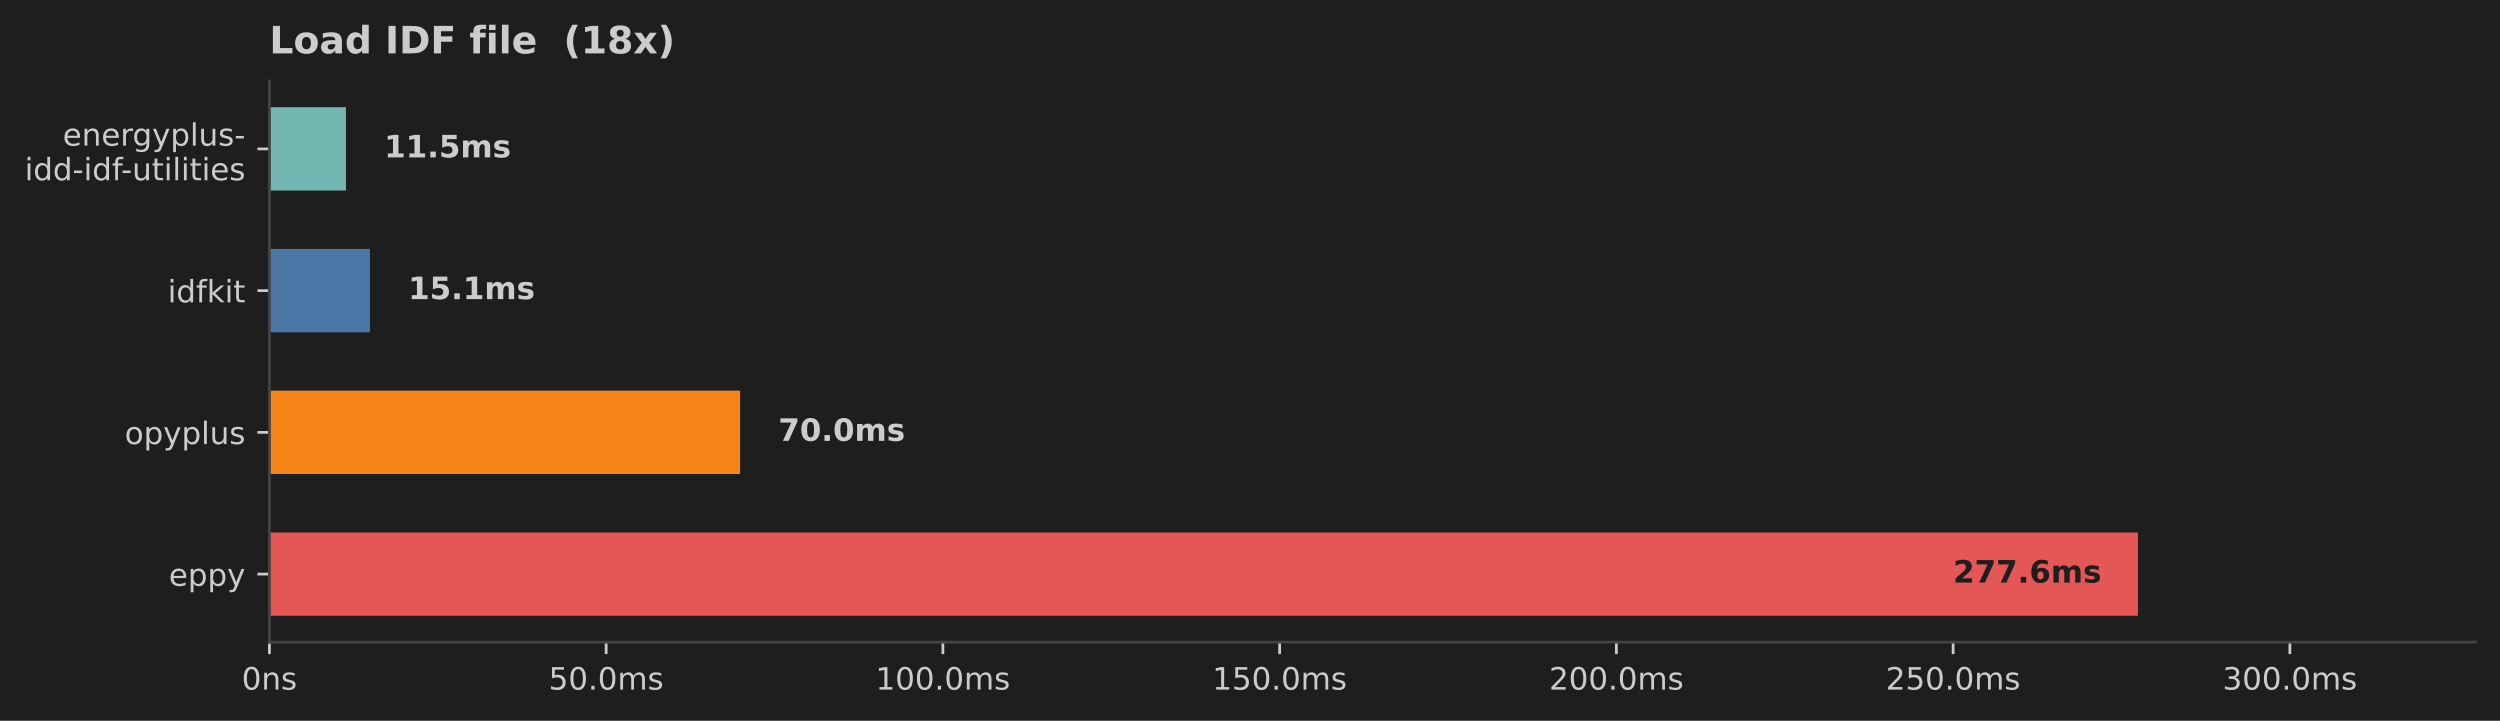
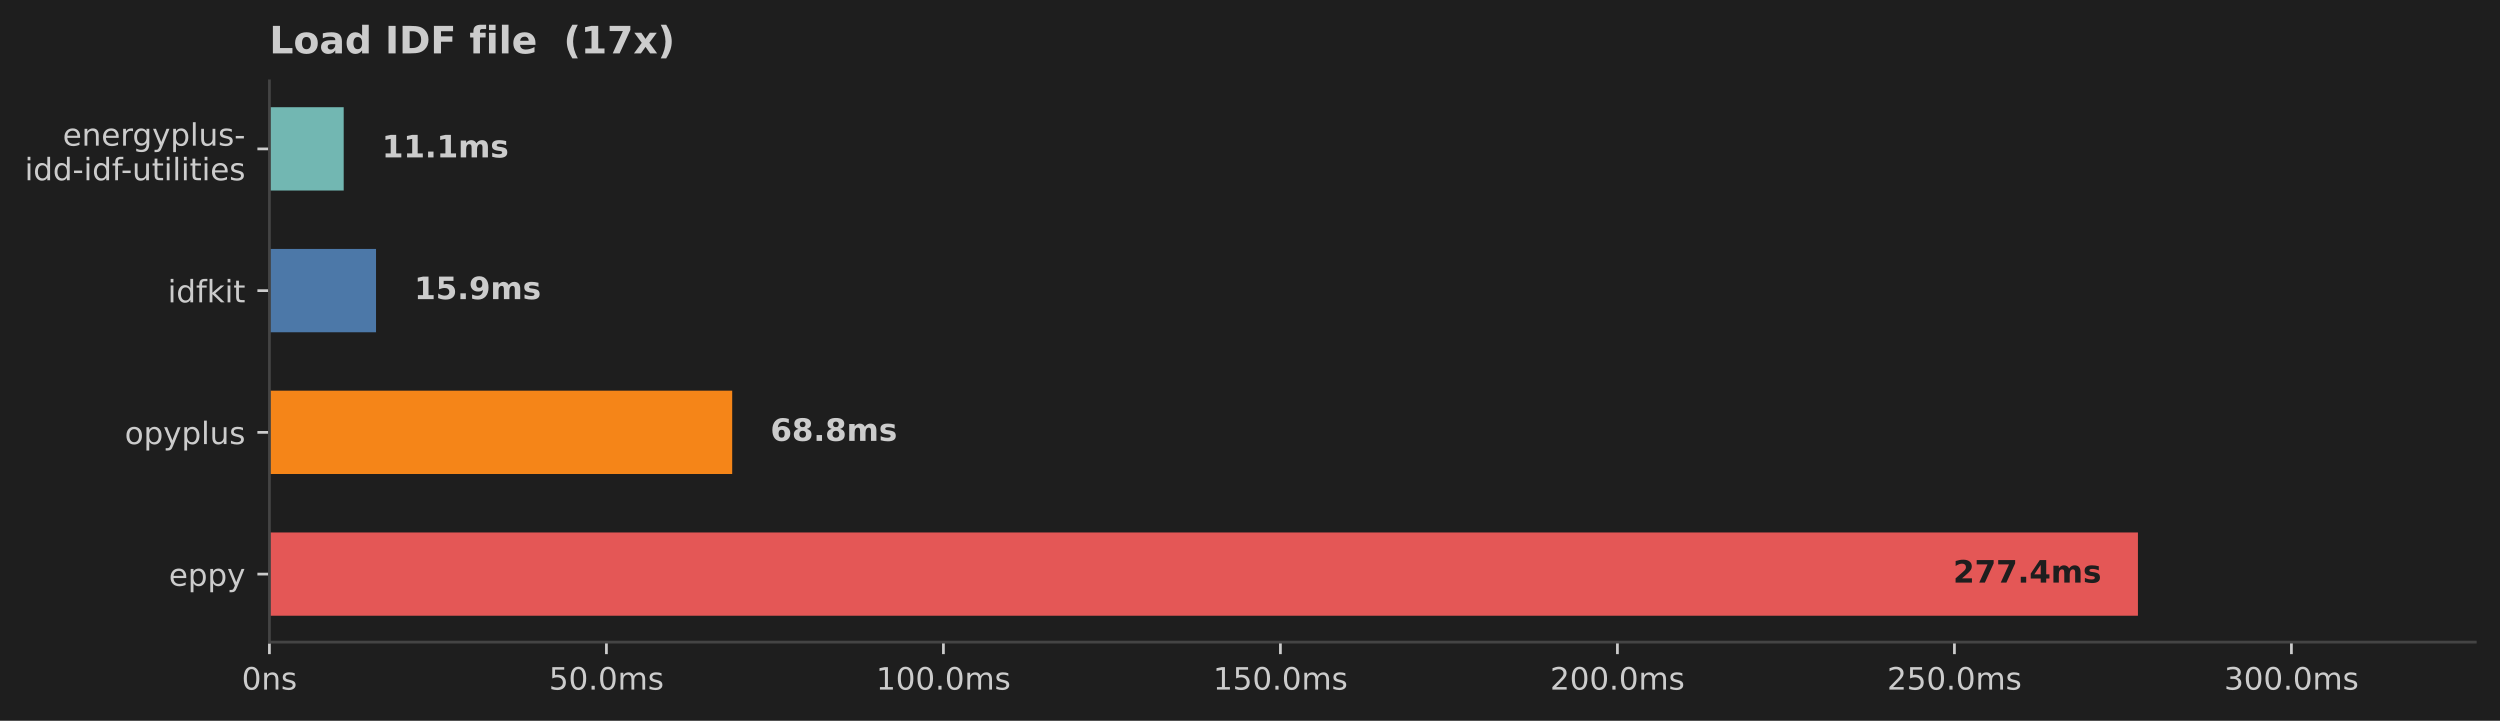
<svg xmlns="http://www.w3.org/2000/svg" xmlns:xlink="http://www.w3.org/1999/xlink" width="728.4pt" height="210pt" viewBox="0 0 728.4 210" version="1.1">
  <defs>
    <style type="text/css">*{stroke-linejoin: round; stroke-linecap: butt}</style>
  </defs>
  <g id="figure_1">
    <g id="patch_1">
      <path d="M 0 210 L 728.4 210 L 728.4 -0 L 0 -0 z " style="fill: #1e1e1e" />
    </g>
    <g id="axes_1">
      <g id="patch_2">
        <path d="M 78.497 187.089 L 721.2 187.089 L 721.2 23.558 L 78.497 23.558 z " style="fill: #1e1e1e" />
      </g>
      <g id="patch_3">
-         <path d="M 78.497 30.992 L 101.053 30.992 L 101.053 55.769 L 78.497 55.769 z " clip-path="url(#p100c44cc6b)" style="fill: #72b7b2; stroke: #1e1e1e; stroke-width: 0.5; stroke-linejoin: miter" />
+         <path d="M 78.497 30.992 L 100.392 30.992 L 100.392 55.769 L 78.497 55.769 z " clip-path="url(#p85759b76e2)" style="fill: #72b7b2; stroke: #1e1e1e; stroke-width: 0.5; stroke-linejoin: miter" />
      </g>
      <g id="patch_4">
-         <path d="M 78.497 72.287 L 108.034 72.287 L 108.034 97.065 L 78.497 97.065 z " clip-path="url(#p100c44cc6b)" style="fill: #4c78a8; stroke: #1e1e1e; stroke-width: 0.5; stroke-linejoin: miter" />
+         <path d="M 78.497 72.287 L 109.809 72.287 L 109.809 97.065 L 78.497 97.065 z " clip-path="url(#p85759b76e2)" style="fill: #4c78a8; stroke: #1e1e1e; stroke-width: 0.5; stroke-linejoin: miter" />
      </g>
      <g id="patch_5">
-         <path d="M 78.497 113.583 L 215.884 113.583 L 215.884 138.36 L 78.497 138.36 z " clip-path="url(#p100c44cc6b)" style="fill: #f58518; stroke: #1e1e1e; stroke-width: 0.5; stroke-linejoin: miter" />
+         <path d="M 78.497 113.583 L 213.583 113.583 L 213.583 138.36 L 78.497 138.36 z " clip-path="url(#p85759b76e2)" style="fill: #f58518; stroke: #1e1e1e; stroke-width: 0.5; stroke-linejoin: miter" />
      </g>
      <g id="patch_6">
-         <path d="M 78.497 154.879 L 623.16 154.879 L 623.16 179.656 L 78.497 179.656 z " clip-path="url(#p100c44cc6b)" style="fill: #e45756; stroke: #1e1e1e; stroke-width: 0.5; stroke-linejoin: miter" />
+         <path d="M 78.497 154.879 L 623.16 154.879 L 623.16 179.656 L 78.497 179.656 z " clip-path="url(#p85759b76e2)" style="fill: #e45756; stroke: #1e1e1e; stroke-width: 0.5; stroke-linejoin: miter" />
      </g>
      <g id="matplotlib.axis_1">
        <g id="xtick_1">
          <g id="line2d_1">
            <defs>
-               <path id="m55d40d3f5c" d="M 0 0 L 0 3.5 " style="stroke: #cccccc; stroke-width: 0.8" />
+               <path id="m0d49b6ffc0" d="M 0 0 L 0 3.5 " style="stroke: #cccccc; stroke-width: 0.8" />
            </defs>
            <g>
-               <use xlink:href="#m55d40d3f5c" x="78.497" y="187.089" style="fill: #cccccc; stroke: #cccccc; stroke-width: 0.8" />
+               <use xlink:href="#m0d49b6ffc0" x="78.497" y="187.089" style="fill: #cccccc; stroke: #cccccc; stroke-width: 0.8" />
            </g>
          </g>
          <g id="text_1">
            <g style="fill: #cccccc" transform="translate(70.43734 200.9278) scale(0.09 -0.09)">
              <defs>
                <path id="DejaVuSans-30" d="M 2034 4250 Q 1547 4250 1301 3770 Q 1056 3291 1056 2328 Q 1056 1369 1301 889 Q 1547 409 2034 409 Q 2525 409 2770 889 Q 3016 1369 3016 2328 Q 3016 3291 2770 3770 Q 2525 4250 2034 4250 z M 2034 4750 Q 2819 4750 3233 4129 Q 3647 3509 3647 2328 Q 3647 1150 3233 529 Q 2819 -91 2034 -91 Q 1250 -91 836 529 Q 422 1150 422 2328 Q 422 3509 836 4129 Q 1250 4750 2034 4750 z " transform="scale(0.015625)" />
                <path id="DejaVuSans-6e" d="M 3513 2113 L 3513 0 L 2938 0 L 2938 2094 Q 2938 2591 2744 2837 Q 2550 3084 2163 3084 Q 1697 3084 1428 2787 Q 1159 2491 1159 1978 L 1159 0 L 581 0 L 581 3500 L 1159 3500 L 1159 2956 Q 1366 3272 1645 3428 Q 1925 3584 2291 3584 Q 2894 3584 3203 3211 Q 3513 2838 3513 2113 z " transform="scale(0.015625)" />
                <path id="DejaVuSans-73" d="M 2834 3397 L 2834 2853 Q 2591 2978 2328 3040 Q 2066 3103 1784 3103 Q 1356 3103 1142 2972 Q 928 2841 928 2578 Q 928 2378 1081 2264 Q 1234 2150 1697 2047 L 1894 2003 Q 2506 1872 2764 1633 Q 3022 1394 3022 966 Q 3022 478 2636 193 Q 2250 -91 1575 -91 Q 1294 -91 989 -36 Q 684 19 347 128 L 347 722 Q 666 556 975 473 Q 1284 391 1588 391 Q 1994 391 2212 530 Q 2431 669 2431 922 Q 2431 1156 2273 1281 Q 2116 1406 1581 1522 L 1381 1569 Q 847 1681 609 1914 Q 372 2147 372 2553 Q 372 3047 722 3315 Q 1072 3584 1716 3584 Q 2034 3584 2315 3537 Q 2597 3491 2834 3397 z " transform="scale(0.015625)" />
              </defs>
              <use xlink:href="#DejaVuSans-30" />
              <use xlink:href="#DejaVuSans-6e" transform="translate(63.62305 0)" />
              <use xlink:href="#DejaVuSans-73" transform="translate(127.002 0)" />
            </g>
          </g>
        </g>
        <g id="xtick_2">
          <g id="line2d_2">
            <g>
-               <use xlink:href="#m55d40d3f5c" x="176.61" y="187.089" style="fill: #cccccc; stroke: #cccccc; stroke-width: 0.8" />
+               <use xlink:href="#m0d49b6ffc0" x="176.685" y="187.089" style="fill: #cccccc; stroke: #cccccc; stroke-width: 0.8" />
            </g>
          </g>
          <g id="text_2">
-             <g style="fill: #cccccc" transform="translate(159.8625 200.9278) scale(0.09 -0.09)">
+             <g style="fill: #cccccc" transform="translate(159.9381 200.9278) scale(0.09 -0.09)">
              <defs>
                <path id="DejaVuSans-35" d="M 691 4666 L 3169 4666 L 3169 4134 L 1269 4134 L 1269 2991 Q 1406 3038 1543 3061 Q 1681 3084 1819 3084 Q 2600 3084 3056 2656 Q 3513 2228 3513 1497 Q 3513 744 3044 326 Q 2575 -91 1722 -91 Q 1428 -91 1123 -41 Q 819 9 494 109 L 494 744 Q 775 591 1075 516 Q 1375 441 1709 441 Q 2250 441 2565 725 Q 2881 1009 2881 1497 Q 2881 1984 2565 2268 Q 2250 2553 1709 2553 Q 1456 2553 1204 2497 Q 953 2441 691 2322 L 691 4666 z " transform="scale(0.015625)" />
                <path id="DejaVuSans-2e" d="M 684 794 L 1344 794 L 1344 0 L 684 0 L 684 794 z " transform="scale(0.015625)" />
                <path id="DejaVuSans-6d" d="M 3328 2828 Q 3544 3216 3844 3400 Q 4144 3584 4550 3584 Q 5097 3584 5394 3201 Q 5691 2819 5691 2113 L 5691 0 L 5113 0 L 5113 2094 Q 5113 2597 4934 2840 Q 4756 3084 4391 3084 Q 3944 3084 3684 2787 Q 3425 2491 3425 1978 L 3425 0 L 2847 0 L 2847 2094 Q 2847 2600 2669 2842 Q 2491 3084 2119 3084 Q 1678 3084 1418 2786 Q 1159 2488 1159 1978 L 1159 0 L 581 0 L 581 3500 L 1159 3500 L 1159 2956 Q 1356 3278 1631 3431 Q 1906 3584 2284 3584 Q 2666 3584 2933 3390 Q 3200 3197 3328 2828 z " transform="scale(0.015625)" />
              </defs>
              <use xlink:href="#DejaVuSans-35" />
              <use xlink:href="#DejaVuSans-30" transform="translate(63.62305 0)" />
              <use xlink:href="#DejaVuSans-2e" transform="translate(127.2461 0)" />
              <use xlink:href="#DejaVuSans-30" transform="translate(159.0332 0)" />
              <use xlink:href="#DejaVuSans-6d" transform="translate(222.6562 0)" />
              <use xlink:href="#DejaVuSans-73" transform="translate(320.0684 0)" />
            </g>
          </g>
        </g>
        <g id="xtick_3">
          <g id="line2d_3">
            <g>
-               <use xlink:href="#m55d40d3f5c" x="274.723" y="187.089" style="fill: #cccccc; stroke: #cccccc; stroke-width: 0.8" />
+               <use xlink:href="#m0d49b6ffc0" x="274.874" y="187.089" style="fill: #cccccc; stroke: #cccccc; stroke-width: 0.8" />
            </g>
          </g>
          <g id="text_3">
-             <g style="fill: #cccccc" transform="translate(255.1124 200.9278) scale(0.09 -0.09)">
+             <g style="fill: #cccccc" transform="translate(255.2636 200.9278) scale(0.09 -0.09)">
              <defs>
                <path id="DejaVuSans-31" d="M 794 531 L 1825 531 L 1825 4091 L 703 3866 L 703 4441 L 1819 4666 L 2450 4666 L 2450 531 L 3481 531 L 3481 0 L 794 0 L 794 531 z " transform="scale(0.015625)" />
              </defs>
              <use xlink:href="#DejaVuSans-31" />
              <use xlink:href="#DejaVuSans-30" transform="translate(63.62305 0)" />
              <use xlink:href="#DejaVuSans-30" transform="translate(127.2461 0)" />
              <use xlink:href="#DejaVuSans-2e" transform="translate(190.8691 0)" />
              <use xlink:href="#DejaVuSans-30" transform="translate(222.6562 0)" />
              <use xlink:href="#DejaVuSans-6d" transform="translate(286.2793 0)" />
              <use xlink:href="#DejaVuSans-73" transform="translate(383.6914 0)" />
            </g>
          </g>
        </g>
        <g id="xtick_4">
          <g id="line2d_4">
            <g>
-               <use xlink:href="#m55d40d3f5c" x="372.836" y="187.089" style="fill: #cccccc; stroke: #cccccc; stroke-width: 0.8" />
+               <use xlink:href="#m0d49b6ffc0" x="373.062" y="187.089" style="fill: #cccccc; stroke: #cccccc; stroke-width: 0.8" />
            </g>
          </g>
          <g id="text_4">
-             <g style="fill: #cccccc" transform="translate(353.2254 200.9278) scale(0.09 -0.09)">
+             <g style="fill: #cccccc" transform="translate(353.4522 200.9278) scale(0.09 -0.09)">
              <use xlink:href="#DejaVuSans-31" />
              <use xlink:href="#DejaVuSans-35" transform="translate(63.62305 0)" />
              <use xlink:href="#DejaVuSans-30" transform="translate(127.2461 0)" />
              <use xlink:href="#DejaVuSans-2e" transform="translate(190.8691 0)" />
              <use xlink:href="#DejaVuSans-30" transform="translate(222.6562 0)" />
              <use xlink:href="#DejaVuSans-6d" transform="translate(286.2793 0)" />
              <use xlink:href="#DejaVuSans-73" transform="translate(383.6914 0)" />
            </g>
          </g>
        </g>
        <g id="xtick_5">
          <g id="line2d_5">
            <g>
-               <use xlink:href="#m55d40d3f5c" x="470.949" y="187.089" style="fill: #cccccc; stroke: #cccccc; stroke-width: 0.8" />
+               <use xlink:href="#m0d49b6ffc0" x="471.251" y="187.089" style="fill: #cccccc; stroke: #cccccc; stroke-width: 0.8" />
            </g>
          </g>
          <g id="text_5">
-             <g style="fill: #cccccc" transform="translate(451.3384 200.9278) scale(0.09 -0.09)">
+             <g style="fill: #cccccc" transform="translate(451.6408 200.9278) scale(0.09 -0.09)">
              <defs>
                <path id="DejaVuSans-32" d="M 1228 531 L 3431 531 L 3431 0 L 469 0 L 469 531 Q 828 903 1448 1529 Q 2069 2156 2228 2338 Q 2531 2678 2651 2914 Q 2772 3150 2772 3378 Q 2772 3750 2511 3984 Q 2250 4219 1831 4219 Q 1534 4219 1204 4116 Q 875 4013 500 3803 L 500 4441 Q 881 4594 1212 4672 Q 1544 4750 1819 4750 Q 2544 4750 2975 4387 Q 3406 4025 3406 3419 Q 3406 3131 3298 2873 Q 3191 2616 2906 2266 Q 2828 2175 2409 1742 Q 1991 1309 1228 531 z " transform="scale(0.015625)" />
              </defs>
              <use xlink:href="#DejaVuSans-32" />
              <use xlink:href="#DejaVuSans-30" transform="translate(63.62305 0)" />
              <use xlink:href="#DejaVuSans-30" transform="translate(127.2461 0)" />
              <use xlink:href="#DejaVuSans-2e" transform="translate(190.8691 0)" />
              <use xlink:href="#DejaVuSans-30" transform="translate(222.6562 0)" />
              <use xlink:href="#DejaVuSans-6d" transform="translate(286.2793 0)" />
              <use xlink:href="#DejaVuSans-73" transform="translate(383.6914 0)" />
            </g>
          </g>
        </g>
        <g id="xtick_6">
          <g id="line2d_6">
            <g>
-               <use xlink:href="#m55d40d3f5c" x="569.062" y="187.089" style="fill: #cccccc; stroke: #cccccc; stroke-width: 0.8" />
+               <use xlink:href="#m0d49b6ffc0" x="569.44" y="187.089" style="fill: #cccccc; stroke: #cccccc; stroke-width: 0.8" />
            </g>
          </g>
          <g id="text_6">
-             <g style="fill: #cccccc" transform="translate(549.4514 200.9278) scale(0.09 -0.09)">
+             <g style="fill: #cccccc" transform="translate(549.8294 200.9278) scale(0.09 -0.09)">
              <use xlink:href="#DejaVuSans-32" />
              <use xlink:href="#DejaVuSans-35" transform="translate(63.62305 0)" />
              <use xlink:href="#DejaVuSans-30" transform="translate(127.2461 0)" />
              <use xlink:href="#DejaVuSans-2e" transform="translate(190.8691 0)" />
              <use xlink:href="#DejaVuSans-30" transform="translate(222.6562 0)" />
              <use xlink:href="#DejaVuSans-6d" transform="translate(286.2793 0)" />
              <use xlink:href="#DejaVuSans-73" transform="translate(383.6914 0)" />
            </g>
          </g>
        </g>
        <g id="xtick_7">
          <g id="line2d_7">
            <g>
-               <use xlink:href="#m55d40d3f5c" x="667.175" y="187.089" style="fill: #cccccc; stroke: #cccccc; stroke-width: 0.8" />
+               <use xlink:href="#m0d49b6ffc0" x="667.628" y="187.089" style="fill: #cccccc; stroke: #cccccc; stroke-width: 0.8" />
            </g>
          </g>
          <g id="text_7">
-             <g style="fill: #cccccc" transform="translate(647.5644 200.9278) scale(0.09 -0.09)">
+             <g style="fill: #cccccc" transform="translate(648.018 200.9278) scale(0.09 -0.09)">
              <defs>
                <path id="DejaVuSans-33" d="M 2597 2516 Q 3050 2419 3304 2112 Q 3559 1806 3559 1356 Q 3559 666 3084 287 Q 2609 -91 1734 -91 Q 1441 -91 1130 -33 Q 819 25 488 141 L 488 750 Q 750 597 1062 519 Q 1375 441 1716 441 Q 2309 441 2620 675 Q 2931 909 2931 1356 Q 2931 1769 2642 2001 Q 2353 2234 1838 2234 L 1294 2234 L 1294 2753 L 1863 2753 Q 2328 2753 2575 2939 Q 2822 3125 2822 3475 Q 2822 3834 2567 4026 Q 2313 4219 1838 4219 Q 1578 4219 1281 4162 Q 984 4106 628 3988 L 628 4550 Q 988 4650 1302 4700 Q 1616 4750 1894 4750 Q 2613 4750 3031 4423 Q 3450 4097 3450 3541 Q 3450 3153 3228 2886 Q 3006 2619 2597 2516 z " transform="scale(0.015625)" />
              </defs>
              <use xlink:href="#DejaVuSans-33" />
              <use xlink:href="#DejaVuSans-30" transform="translate(63.62305 0)" />
              <use xlink:href="#DejaVuSans-30" transform="translate(127.2461 0)" />
              <use xlink:href="#DejaVuSans-2e" transform="translate(190.8691 0)" />
              <use xlink:href="#DejaVuSans-30" transform="translate(222.6562 0)" />
              <use xlink:href="#DejaVuSans-6d" transform="translate(286.2793 0)" />
              <use xlink:href="#DejaVuSans-73" transform="translate(383.6914 0)" />
            </g>
          </g>
        </g>
      </g>
      <g id="matplotlib.axis_2">
        <g id="ytick_1">
          <g id="line2d_8">
            <defs>
-               <path id="m82223e9328" d="M 0 0 L -3.5 0 " style="stroke: #cccccc; stroke-width: 0.8" />
+               <path id="m98d9efc788" d="M 0 0 L -3.5 0 " style="stroke: #cccccc; stroke-width: 0.8" />
            </defs>
            <g>
-               <use xlink:href="#m82223e9328" x="78.497" y="43.38" style="fill: #cccccc; stroke: #cccccc; stroke-width: 0.8" />
+               <use xlink:href="#m98d9efc788" x="78.497" y="43.38" style="fill: #cccccc; stroke: #cccccc; stroke-width: 0.8" />
            </g>
          </g>
          <g id="text_8">
            <g style="fill: #cccccc" transform="translate(18.28125 42.44435) scale(0.09 -0.09)">
              <defs>
                <path id="DejaVuSans-65" d="M 3597 1894 L 3597 1613 L 953 1613 Q 991 1019 1311 708 Q 1631 397 2203 397 Q 2534 397 2845 478 Q 3156 559 3463 722 L 3463 178 Q 3153 47 2828 -22 Q 2503 -91 2169 -91 Q 1331 -91 842 396 Q 353 884 353 1716 Q 353 2575 817 3079 Q 1281 3584 2069 3584 Q 2775 3584 3186 3129 Q 3597 2675 3597 1894 z M 3022 2063 Q 3016 2534 2758 2815 Q 2500 3097 2075 3097 Q 1594 3097 1305 2825 Q 1016 2553 972 2059 L 3022 2063 z " transform="scale(0.015625)" />
                <path id="DejaVuSans-72" d="M 2631 2963 Q 2534 3019 2420 3045 Q 2306 3072 2169 3072 Q 1681 3072 1420 2755 Q 1159 2438 1159 1844 L 1159 0 L 581 0 L 581 3500 L 1159 3500 L 1159 2956 Q 1341 3275 1631 3429 Q 1922 3584 2338 3584 Q 2397 3584 2469 3576 Q 2541 3569 2628 3553 L 2631 2963 z " transform="scale(0.015625)" />
                <path id="DejaVuSans-67" d="M 2906 1791 Q 2906 2416 2648 2759 Q 2391 3103 1925 3103 Q 1463 3103 1205 2759 Q 947 2416 947 1791 Q 947 1169 1205 825 Q 1463 481 1925 481 Q 2391 481 2648 825 Q 2906 1169 2906 1791 z M 3481 434 Q 3481 -459 3084 -895 Q 2688 -1331 1869 -1331 Q 1566 -1331 1297 -1286 Q 1028 -1241 775 -1147 L 775 -588 Q 1028 -725 1275 -790 Q 1522 -856 1778 -856 Q 2344 -856 2625 -561 Q 2906 -266 2906 331 L 2906 616 Q 2728 306 2450 153 Q 2172 0 1784 0 Q 1141 0 747 490 Q 353 981 353 1791 Q 353 2603 747 3093 Q 1141 3584 1784 3584 Q 2172 3584 2450 3431 Q 2728 3278 2906 2969 L 2906 3500 L 3481 3500 L 3481 434 z " transform="scale(0.015625)" />
                <path id="DejaVuSans-79" d="M 2059 -325 Q 1816 -950 1584 -1140 Q 1353 -1331 966 -1331 L 506 -1331 L 506 -850 L 844 -850 Q 1081 -850 1212 -737 Q 1344 -625 1503 -206 L 1606 56 L 191 3500 L 800 3500 L 1894 763 L 2988 3500 L 3597 3500 L 2059 -325 z " transform="scale(0.015625)" />
                <path id="DejaVuSans-70" d="M 1159 525 L 1159 -1331 L 581 -1331 L 581 3500 L 1159 3500 L 1159 2969 Q 1341 3281 1617 3432 Q 1894 3584 2278 3584 Q 2916 3584 3314 3078 Q 3713 2572 3713 1747 Q 3713 922 3314 415 Q 2916 -91 2278 -91 Q 1894 -91 1617 61 Q 1341 213 1159 525 z M 3116 1747 Q 3116 2381 2855 2742 Q 2594 3103 2138 3103 Q 1681 3103 1420 2742 Q 1159 2381 1159 1747 Q 1159 1113 1420 752 Q 1681 391 2138 391 Q 2594 391 2855 752 Q 3116 1113 3116 1747 z " transform="scale(0.015625)" />
                <path id="DejaVuSans-6c" d="M 603 4863 L 1178 4863 L 1178 0 L 603 0 L 603 4863 z " transform="scale(0.015625)" />
                <path id="DejaVuSans-75" d="M 544 1381 L 544 3500 L 1119 3500 L 1119 1403 Q 1119 906 1312 657 Q 1506 409 1894 409 Q 2359 409 2629 706 Q 2900 1003 2900 1516 L 2900 3500 L 3475 3500 L 3475 0 L 2900 0 L 2900 538 Q 2691 219 2414 64 Q 2138 -91 1772 -91 Q 1169 -91 856 284 Q 544 659 544 1381 z M 1991 3584 L 1991 3584 z " transform="scale(0.015625)" />
                <path id="DejaVuSans-2d" d="M 313 2009 L 1997 2009 L 1997 1497 L 313 1497 L 313 2009 z " transform="scale(0.015625)" />
              </defs>
              <use xlink:href="#DejaVuSans-65" />
              <use xlink:href="#DejaVuSans-6e" transform="translate(61.52344 0)" />
              <use xlink:href="#DejaVuSans-65" transform="translate(124.9023 0)" />
              <use xlink:href="#DejaVuSans-72" transform="translate(186.4258 0)" />
              <use xlink:href="#DejaVuSans-67" transform="translate(225.7891 0)" />
              <use xlink:href="#DejaVuSans-79" transform="translate(289.2656 0)" />
              <use xlink:href="#DejaVuSans-70" transform="translate(348.4453 0)" />
              <use xlink:href="#DejaVuSans-6c" transform="translate(411.9219 0)" />
              <use xlink:href="#DejaVuSans-75" transform="translate(439.7051 0)" />
              <use xlink:href="#DejaVuSans-73" transform="translate(503.084 0)" />
              <use xlink:href="#DejaVuSans-2d" transform="translate(555.1836 0)" />
            </g>
            <g style="fill: #cccccc" transform="translate(7.2 52.52238) scale(0.09 -0.09)">
              <defs>
                <path id="DejaVuSans-69" d="M 603 3500 L 1178 3500 L 1178 0 L 603 0 L 603 3500 z M 603 4863 L 1178 4863 L 1178 4134 L 603 4134 L 603 4863 z " transform="scale(0.015625)" />
                <path id="DejaVuSans-64" d="M 2906 2969 L 2906 4863 L 3481 4863 L 3481 0 L 2906 0 L 2906 525 Q 2725 213 2448 61 Q 2172 -91 1784 -91 Q 1150 -91 751 415 Q 353 922 353 1747 Q 353 2572 751 3078 Q 1150 3584 1784 3584 Q 2172 3584 2448 3432 Q 2725 3281 2906 2969 z M 947 1747 Q 947 1113 1208 752 Q 1469 391 1925 391 Q 2381 391 2643 752 Q 2906 1113 2906 1747 Q 2906 2381 2643 2742 Q 2381 3103 1925 3103 Q 1469 3103 1208 2742 Q 947 2381 947 1747 z " transform="scale(0.015625)" />
                <path id="DejaVuSans-66" d="M 2375 4863 L 2375 4384 L 1825 4384 Q 1516 4384 1395 4259 Q 1275 4134 1275 3809 L 1275 3500 L 2222 3500 L 2222 3053 L 1275 3053 L 1275 0 L 697 0 L 697 3053 L 147 3053 L 147 3500 L 697 3500 L 697 3744 Q 697 4328 969 4595 Q 1241 4863 1831 4863 L 2375 4863 z " transform="scale(0.015625)" />
                <path id="DejaVuSans-74" d="M 1172 4494 L 1172 3500 L 2356 3500 L 2356 3053 L 1172 3053 L 1172 1153 Q 1172 725 1289 603 Q 1406 481 1766 481 L 2356 481 L 2356 0 L 1766 0 Q 1100 0 847 248 Q 594 497 594 1153 L 594 3053 L 172 3053 L 172 3500 L 594 3500 L 594 4494 L 1172 4494 z " transform="scale(0.015625)" />
              </defs>
              <use xlink:href="#DejaVuSans-69" />
              <use xlink:href="#DejaVuSans-64" transform="translate(27.7832 0)" />
              <use xlink:href="#DejaVuSans-64" transform="translate(91.25977 0)" />
              <use xlink:href="#DejaVuSans-2d" transform="translate(154.7363 0)" />
              <use xlink:href="#DejaVuSans-69" transform="translate(190.8203 0)" />
              <use xlink:href="#DejaVuSans-64" transform="translate(218.6035 0)" />
              <use xlink:href="#DejaVuSans-66" transform="translate(282.0801 0)" />
              <use xlink:href="#DejaVuSans-2d" transform="translate(311.7852 0)" />
              <use xlink:href="#DejaVuSans-75" transform="translate(347.8691 0)" />
              <use xlink:href="#DejaVuSans-74" transform="translate(411.248 0)" />
              <use xlink:href="#DejaVuSans-69" transform="translate(450.457 0)" />
              <use xlink:href="#DejaVuSans-6c" transform="translate(478.2402 0)" />
              <use xlink:href="#DejaVuSans-69" transform="translate(506.0234 0)" />
              <use xlink:href="#DejaVuSans-74" transform="translate(533.8066 0)" />
              <use xlink:href="#DejaVuSans-69" transform="translate(573.0156 0)" />
              <use xlink:href="#DejaVuSans-65" transform="translate(600.7988 0)" />
              <use xlink:href="#DejaVuSans-73" transform="translate(662.3223 0)" />
            </g>
          </g>
        </g>
        <g id="ytick_2">
          <g id="line2d_9">
            <g>
-               <use xlink:href="#m82223e9328" x="78.497" y="84.676" style="fill: #cccccc; stroke: #cccccc; stroke-width: 0.8" />
+               <use xlink:href="#m98d9efc788" x="78.497" y="84.676" style="fill: #cccccc; stroke: #cccccc; stroke-width: 0.8" />
            </g>
          </g>
          <g id="text_9">
            <g style="fill: #cccccc" transform="translate(48.87422 88.0952) scale(0.09 -0.09)">
              <defs>
                <path id="DejaVuSans-6b" d="M 581 4863 L 1159 4863 L 1159 1991 L 2875 3500 L 3609 3500 L 1753 1863 L 3688 0 L 2938 0 L 1159 1709 L 1159 0 L 581 0 L 581 4863 z " transform="scale(0.015625)" />
              </defs>
              <use xlink:href="#DejaVuSans-69" />
              <use xlink:href="#DejaVuSans-64" transform="translate(27.7832 0)" />
              <use xlink:href="#DejaVuSans-66" transform="translate(91.25977 0)" />
              <use xlink:href="#DejaVuSans-6b" transform="translate(126.4648 0)" />
              <use xlink:href="#DejaVuSans-69" transform="translate(184.375 0)" />
              <use xlink:href="#DejaVuSans-74" transform="translate(212.1582 0)" />
            </g>
          </g>
        </g>
        <g id="ytick_3">
          <g id="line2d_10">
            <g>
-               <use xlink:href="#m82223e9328" x="78.497" y="125.972" style="fill: #cccccc; stroke: #cccccc; stroke-width: 0.8" />
+               <use xlink:href="#m98d9efc788" x="78.497" y="125.972" style="fill: #cccccc; stroke: #cccccc; stroke-width: 0.8" />
            </g>
          </g>
          <g id="text_10">
            <g style="fill: #cccccc" transform="translate(36.34313 129.3909) scale(0.09 -0.09)">
              <defs>
                <path id="DejaVuSans-6f" d="M 1959 3097 Q 1497 3097 1228 2736 Q 959 2375 959 1747 Q 959 1119 1226 758 Q 1494 397 1959 397 Q 2419 397 2687 759 Q 2956 1122 2956 1747 Q 2956 2369 2687 2733 Q 2419 3097 1959 3097 z M 1959 3584 Q 2709 3584 3137 3096 Q 3566 2609 3566 1747 Q 3566 888 3137 398 Q 2709 -91 1959 -91 Q 1206 -91 779 398 Q 353 888 353 1747 Q 353 2609 779 3096 Q 1206 3584 1959 3584 z " transform="scale(0.015625)" />
              </defs>
              <use xlink:href="#DejaVuSans-6f" />
              <use xlink:href="#DejaVuSans-70" transform="translate(61.18164 0)" />
              <use xlink:href="#DejaVuSans-79" transform="translate(124.6582 0)" />
              <use xlink:href="#DejaVuSans-70" transform="translate(183.8379 0)" />
              <use xlink:href="#DejaVuSans-6c" transform="translate(247.3145 0)" />
              <use xlink:href="#DejaVuSans-75" transform="translate(275.0977 0)" />
              <use xlink:href="#DejaVuSans-73" transform="translate(338.4766 0)" />
            </g>
          </g>
        </g>
        <g id="ytick_4">
          <g id="line2d_11">
            <g>
-               <use xlink:href="#m82223e9328" x="78.497" y="167.267" style="fill: #cccccc; stroke: #cccccc; stroke-width: 0.8" />
+               <use xlink:href="#m98d9efc788" x="78.497" y="167.267" style="fill: #cccccc; stroke: #cccccc; stroke-width: 0.8" />
            </g>
          </g>
          <g id="text_11">
            <g style="fill: #cccccc" transform="translate(49.20469 170.6866) scale(0.09 -0.09)">
              <use xlink:href="#DejaVuSans-65" />
              <use xlink:href="#DejaVuSans-70" transform="translate(61.52344 0)" />
              <use xlink:href="#DejaVuSans-70" transform="translate(125 0)" />
              <use xlink:href="#DejaVuSans-79" transform="translate(188.4766 0)" />
            </g>
          </g>
        </g>
      </g>
      <g id="patch_7">
        <path d="M 78.497 187.089 L 78.497 23.558 " style="fill: none; stroke: #444444; stroke-width: 0.8; stroke-linejoin: miter; stroke-linecap: square" />
      </g>
      <g id="patch_8">
        <path d="M 78.497 187.089 L 721.2 187.089 " style="fill: none; stroke: #444444; stroke-width: 0.8; stroke-linejoin: miter; stroke-linecap: square" />
      </g>
      <g id="text_12">
-         <g style="fill: #cccccc" transform="translate(111.9466 45.86365) scale(0.09 -0.09)">
+         <g style="fill: #cccccc" transform="translate(111.285 45.86365) scale(0.09 -0.09)">
          <defs>
            <path id="DejaVuSans-Bold-31" d="M 750 831 L 1813 831 L 1813 3847 L 722 3622 L 722 4441 L 1806 4666 L 2950 4666 L 2950 831 L 4013 831 L 4013 0 L 750 0 L 750 831 z " transform="scale(0.015625)" />
            <path id="DejaVuSans-Bold-2e" d="M 653 1209 L 1778 1209 L 1778 0 L 653 0 L 653 1209 z " transform="scale(0.015625)" />
-             <path id="DejaVuSans-Bold-35" d="M 678 4666 L 3669 4666 L 3669 3781 L 1638 3781 L 1638 3059 Q 1775 3097 1914 3117 Q 2053 3138 2203 3138 Q 3056 3138 3531 2711 Q 4006 2284 4006 1522 Q 4006 766 3489 337 Q 2972 -91 2053 -91 Q 1656 -91 1267 -14 Q 878 63 494 219 L 494 1166 Q 875 947 1217 837 Q 1559 728 1863 728 Q 2300 728 2551 942 Q 2803 1156 2803 1522 Q 2803 1891 2551 2103 Q 2300 2316 1863 2316 Q 1603 2316 1309 2248 Q 1016 2181 678 2041 L 678 4666 z " transform="scale(0.015625)" />
            <path id="DejaVuSans-Bold-6d" d="M 3781 2919 Q 3994 3244 4286 3414 Q 4578 3584 4928 3584 Q 5531 3584 5847 3212 Q 6163 2841 6163 2131 L 6163 0 L 5038 0 L 5038 1825 Q 5041 1866 5042 1909 Q 5044 1953 5044 2034 Q 5044 2406 4934 2573 Q 4825 2741 4581 2741 Q 4263 2741 4089 2478 Q 3916 2216 3909 1719 L 3909 0 L 2784 0 L 2784 1825 Q 2784 2406 2684 2573 Q 2584 2741 2328 2741 Q 2006 2741 1831 2477 Q 1656 2213 1656 1722 L 1656 0 L 531 0 L 531 3500 L 1656 3500 L 1656 2988 Q 1863 3284 2130 3434 Q 2397 3584 2719 3584 Q 3081 3584 3359 3409 Q 3638 3234 3781 2919 z " transform="scale(0.015625)" />
            <path id="DejaVuSans-Bold-73" d="M 3272 3391 L 3272 2541 Q 2913 2691 2578 2766 Q 2244 2841 1947 2841 Q 1628 2841 1473 2761 Q 1319 2681 1319 2516 Q 1319 2381 1436 2309 Q 1553 2238 1856 2203 L 2053 2175 Q 2913 2066 3209 1816 Q 3506 1566 3506 1031 Q 3506 472 3093 190 Q 2681 -91 1863 -91 Q 1516 -91 1145 -36 Q 775 19 384 128 L 384 978 Q 719 816 1070 734 Q 1422 653 1784 653 Q 2113 653 2278 743 Q 2444 834 2444 1013 Q 2444 1163 2330 1236 Q 2216 1309 1875 1350 L 1678 1375 Q 931 1469 631 1722 Q 331 1975 331 2491 Q 331 3047 712 3315 Q 1094 3584 1881 3584 Q 2191 3584 2531 3537 Q 2872 3491 3272 3391 z " transform="scale(0.015625)" />
          </defs>
          <use xlink:href="#DejaVuSans-Bold-31" />
          <use xlink:href="#DejaVuSans-Bold-31" transform="translate(69.58008 0)" />
          <use xlink:href="#DejaVuSans-Bold-2e" transform="translate(139.1602 0)" />
-           <use xlink:href="#DejaVuSans-Bold-35" transform="translate(177.1484 0)" />
+           <use xlink:href="#DejaVuSans-Bold-31" transform="translate(177.1484 0)" />
          <use xlink:href="#DejaVuSans-Bold-6d" transform="translate(246.7285 0)" />
          <use xlink:href="#DejaVuSans-Bold-73" transform="translate(350.9277 0)" />
        </g>
      </g>
      <g id="text_13">
-         <g style="fill: #cccccc" transform="translate(118.9276 87.15934) scale(0.09 -0.09)">
+         <g style="fill: #cccccc" transform="translate(120.7022 87.15934) scale(0.09 -0.09)">
+           <defs>
+             <path id="DejaVuSans-Bold-35" d="M 678 4666 L 3669 4666 L 3669 3781 L 1638 3781 L 1638 3059 Q 1775 3097 1914 3117 Q 2053 3138 2203 3138 Q 3056 3138 3531 2711 Q 4006 2284 4006 1522 Q 4006 766 3489 337 Q 2972 -91 2053 -91 Q 1656 -91 1267 -14 Q 878 63 494 219 L 494 1166 Q 875 947 1217 837 Q 1559 728 1863 728 Q 2300 728 2551 942 Q 2803 1156 2803 1522 Q 2803 1891 2551 2103 Q 2300 2316 1863 2316 Q 1603 2316 1309 2248 Q 1016 2181 678 2041 L 678 4666 z " transform="scale(0.015625)" />
+             <path id="DejaVuSans-Bold-39" d="M 641 103 L 641 966 Q 928 831 1190 764 Q 1453 697 1709 697 Q 2247 697 2547 995 Q 2847 1294 2900 1881 Q 2688 1725 2447 1647 Q 2206 1569 1925 1569 Q 1209 1569 770 1986 Q 331 2403 331 3084 Q 331 3838 820 4291 Q 1309 4744 2131 4744 Q 3044 4744 3544 4128 Q 4044 3513 4044 2388 Q 4044 1231 3459 570 Q 2875 -91 1856 -91 Q 1528 -91 1228 -42 Q 928 6 641 103 z M 2125 2350 Q 2441 2350 2600 2554 Q 2759 2759 2759 3169 Q 2759 3575 2600 3781 Q 2441 3988 2125 3988 Q 1809 3988 1650 3781 Q 1491 3575 1491 3169 Q 1491 2759 1650 2554 Q 1809 2350 2125 2350 z " transform="scale(0.015625)" />
+           </defs>
          <use xlink:href="#DejaVuSans-Bold-31" />
          <use xlink:href="#DejaVuSans-Bold-35" transform="translate(69.58008 0)" />
          <use xlink:href="#DejaVuSans-Bold-2e" transform="translate(139.1602 0)" />
-           <use xlink:href="#DejaVuSans-Bold-31" transform="translate(177.1484 0)" />
+           <use xlink:href="#DejaVuSans-Bold-39" transform="translate(177.1484 0)" />
          <use xlink:href="#DejaVuSans-Bold-6d" transform="translate(246.7285 0)" />
          <use xlink:href="#DejaVuSans-Bold-73" transform="translate(350.9277 0)" />
        </g>
      </g>
      <g id="text_14">
-         <g style="fill: #cccccc" transform="translate(226.7769 128.455) scale(0.09 -0.09)">
+         <g style="fill: #cccccc" transform="translate(224.4762 128.455) scale(0.09 -0.09)">
          <defs>
-             <path id="DejaVuSans-Bold-37" d="M 428 4666 L 3944 4666 L 3944 3988 L 2125 0 L 953 0 L 2675 3781 L 428 3781 L 428 4666 z " transform="scale(0.015625)" />
-             <path id="DejaVuSans-Bold-30" d="M 2944 2338 Q 2944 3213 2780 3570 Q 2616 3928 2228 3928 Q 1841 3928 1675 3570 Q 1509 3213 1509 2338 Q 1509 1453 1675 1090 Q 1841 728 2228 728 Q 2613 728 2778 1090 Q 2944 1453 2944 2338 z M 4147 2328 Q 4147 1169 3647 539 Q 3147 -91 2228 -91 Q 1306 -91 806 539 Q 306 1169 306 2328 Q 306 3491 806 4120 Q 1306 4750 2228 4750 Q 3147 4750 3647 4120 Q 4147 3491 4147 2328 z " transform="scale(0.015625)" />
+             <path id="DejaVuSans-Bold-36" d="M 2316 2303 Q 2000 2303 1842 2098 Q 1684 1894 1684 1484 Q 1684 1075 1842 870 Q 2000 666 2316 666 Q 2634 666 2792 870 Q 2950 1075 2950 1484 Q 2950 1894 2792 2098 Q 2634 2303 2316 2303 z M 3803 4544 L 3803 3681 Q 3506 3822 3243 3889 Q 2981 3956 2731 3956 Q 2194 3956 1894 3657 Q 1594 3359 1544 2772 Q 1750 2925 1990 3001 Q 2231 3078 2516 3078 Q 3231 3078 3670 2659 Q 4109 2241 4109 1563 Q 4109 813 3618 361 Q 3128 -91 2303 -91 Q 1394 -91 895 523 Q 397 1138 397 2266 Q 397 3422 980 4083 Q 1563 4744 2578 4744 Q 2900 4744 3203 4694 Q 3506 4644 3803 4544 z " transform="scale(0.015625)" />
+             <path id="DejaVuSans-Bold-38" d="M 2228 2088 Q 1891 2088 1709 1903 Q 1528 1719 1528 1375 Q 1528 1031 1709 848 Q 1891 666 2228 666 Q 2563 666 2741 848 Q 2919 1031 2919 1375 Q 2919 1722 2741 1905 Q 2563 2088 2228 2088 z M 1350 2484 Q 925 2613 709 2878 Q 494 3144 494 3541 Q 494 4131 934 4440 Q 1375 4750 2228 4750 Q 3075 4750 3515 4442 Q 3956 4134 3956 3541 Q 3956 3144 3739 2878 Q 3522 2613 3097 2484 Q 3572 2353 3814 2058 Q 4056 1763 4056 1313 Q 4056 619 3595 264 Q 3134 -91 2228 -91 Q 1319 -91 855 264 Q 391 619 391 1313 Q 391 1763 633 2058 Q 875 2353 1350 2484 z M 1631 3419 Q 1631 3141 1786 2991 Q 1941 2841 2228 2841 Q 2509 2841 2662 2991 Q 2816 3141 2816 3419 Q 2816 3697 2662 3845 Q 2509 3994 2228 3994 Q 1941 3994 1786 3844 Q 1631 3694 1631 3419 z " transform="scale(0.015625)" />
          </defs>
-           <use xlink:href="#DejaVuSans-Bold-37" />
-           <use xlink:href="#DejaVuSans-Bold-30" transform="translate(69.58008 0)" />
+           <use xlink:href="#DejaVuSans-Bold-36" />
+           <use xlink:href="#DejaVuSans-Bold-38" transform="translate(69.58008 0)" />
          <use xlink:href="#DejaVuSans-Bold-2e" transform="translate(139.1602 0)" />
-           <use xlink:href="#DejaVuSans-Bold-30" transform="translate(177.1484 0)" />
+           <use xlink:href="#DejaVuSans-Bold-38" transform="translate(177.1484 0)" />
          <use xlink:href="#DejaVuSans-Bold-6d" transform="translate(246.7285 0)" />
          <use xlink:href="#DejaVuSans-Bold-73" transform="translate(350.9277 0)" />
        </g>
      </g>
      <g id="text_15">
        <g style="fill: #1e1e1e" transform="translate(569.0654 169.7507) scale(0.09 -0.09)">
          <defs>
            <path id="DejaVuSans-Bold-32" d="M 1844 884 L 3897 884 L 3897 0 L 506 0 L 506 884 L 2209 2388 Q 2438 2594 2547 2791 Q 2656 2988 2656 3200 Q 2656 3528 2436 3728 Q 2216 3928 1850 3928 Q 1569 3928 1234 3808 Q 900 3688 519 3450 L 519 4475 Q 925 4609 1322 4679 Q 1719 4750 2100 4750 Q 2938 4750 3402 4381 Q 3866 4013 3866 3353 Q 3866 2972 3669 2642 Q 3472 2313 2841 1759 L 1844 884 z " transform="scale(0.015625)" />
-             <path id="DejaVuSans-Bold-36" d="M 2316 2303 Q 2000 2303 1842 2098 Q 1684 1894 1684 1484 Q 1684 1075 1842 870 Q 2000 666 2316 666 Q 2634 666 2792 870 Q 2950 1075 2950 1484 Q 2950 1894 2792 2098 Q 2634 2303 2316 2303 z M 3803 4544 L 3803 3681 Q 3506 3822 3243 3889 Q 2981 3956 2731 3956 Q 2194 3956 1894 3657 Q 1594 3359 1544 2772 Q 1750 2925 1990 3001 Q 2231 3078 2516 3078 Q 3231 3078 3670 2659 Q 4109 2241 4109 1563 Q 4109 813 3618 361 Q 3128 -91 2303 -91 Q 1394 -91 895 523 Q 397 1138 397 2266 Q 397 3422 980 4083 Q 1563 4744 2578 4744 Q 2900 4744 3203 4694 Q 3506 4644 3803 4544 z " transform="scale(0.015625)" />
+             <path id="DejaVuSans-Bold-37" d="M 428 4666 L 3944 4666 L 3944 3988 L 2125 0 L 953 0 L 2675 3781 L 428 3781 L 428 4666 z " transform="scale(0.015625)" />
+             <path id="DejaVuSans-Bold-34" d="M 2356 3675 L 1038 1722 L 2356 1722 L 2356 3675 z M 2156 4666 L 3494 4666 L 3494 1722 L 4159 1722 L 4159 850 L 3494 850 L 3494 0 L 2356 0 L 2356 850 L 288 850 L 288 1881 L 2156 4666 z " transform="scale(0.015625)" />
          </defs>
          <use xlink:href="#DejaVuSans-Bold-32" />
          <use xlink:href="#DejaVuSans-Bold-37" transform="translate(69.58008 0)" />
          <use xlink:href="#DejaVuSans-Bold-37" transform="translate(139.1602 0)" />
          <use xlink:href="#DejaVuSans-Bold-2e" transform="translate(208.7402 0)" />
-           <use xlink:href="#DejaVuSans-Bold-36" transform="translate(246.7285 0)" />
+           <use xlink:href="#DejaVuSans-Bold-34" transform="translate(246.7285 0)" />
          <use xlink:href="#DejaVuSans-Bold-6d" transform="translate(316.3086 0)" />
          <use xlink:href="#DejaVuSans-Bold-73" transform="translate(420.5078 0)" />
        </g>
      </g>
      <g id="text_16">
        <g style="fill: #cccccc" transform="translate(78.49656 15.55828) scale(0.11 -0.11)">
          <defs>
            <path id="DejaVuSans-Bold-4c" d="M 588 4666 L 1791 4666 L 1791 909 L 3903 909 L 3903 0 L 588 0 L 588 4666 z " transform="scale(0.015625)" />
            <path id="DejaVuSans-Bold-6f" d="M 2203 2784 Q 1831 2784 1636 2517 Q 1441 2250 1441 1747 Q 1441 1244 1636 976 Q 1831 709 2203 709 Q 2569 709 2762 976 Q 2956 1244 2956 1747 Q 2956 2250 2762 2517 Q 2569 2784 2203 2784 z M 2203 3584 Q 3106 3584 3614 3096 Q 4122 2609 4122 1747 Q 4122 884 3614 396 Q 3106 -91 2203 -91 Q 1297 -91 786 396 Q 275 884 275 1747 Q 275 2609 786 3096 Q 1297 3584 2203 3584 z " transform="scale(0.015625)" />
            <path id="DejaVuSans-Bold-61" d="M 2106 1575 Q 1756 1575 1579 1456 Q 1403 1338 1403 1106 Q 1403 894 1545 773 Q 1688 653 1941 653 Q 2256 653 2472 879 Q 2688 1106 2688 1447 L 2688 1575 L 2106 1575 z M 3816 1997 L 3816 0 L 2688 0 L 2688 519 Q 2463 200 2181 54 Q 1900 -91 1497 -91 Q 953 -91 614 226 Q 275 544 275 1050 Q 275 1666 698 1953 Q 1122 2241 2028 2241 L 2688 2241 L 2688 2328 Q 2688 2594 2478 2717 Q 2269 2841 1825 2841 Q 1466 2841 1156 2769 Q 847 2697 581 2553 L 581 3406 Q 941 3494 1303 3539 Q 1666 3584 2028 3584 Q 2975 3584 3395 3211 Q 3816 2838 3816 1997 z " transform="scale(0.015625)" />
            <path id="DejaVuSans-Bold-64" d="M 2919 2988 L 2919 4863 L 4044 4863 L 4044 0 L 2919 0 L 2919 506 Q 2688 197 2409 53 Q 2131 -91 1766 -91 Q 1119 -91 703 423 Q 288 938 288 1747 Q 288 2556 703 3070 Q 1119 3584 1766 3584 Q 2128 3584 2408 3439 Q 2688 3294 2919 2988 z M 2181 722 Q 2541 722 2730 984 Q 2919 1247 2919 1747 Q 2919 2247 2730 2509 Q 2541 2772 2181 2772 Q 1825 2772 1636 2509 Q 1447 2247 1447 1747 Q 1447 1247 1636 984 Q 1825 722 2181 722 z " transform="scale(0.015625)" />
            <path id="DejaVuSans-Bold-20" transform="scale(0.015625)" />
            <path id="DejaVuSans-Bold-49" d="M 588 4666 L 1791 4666 L 1791 0 L 588 0 L 588 4666 z " transform="scale(0.015625)" />
            <path id="DejaVuSans-Bold-44" d="M 1791 3756 L 1791 909 L 2222 909 Q 2959 909 3348 1275 Q 3738 1641 3738 2338 Q 3738 3031 3350 3393 Q 2963 3756 2222 3756 L 1791 3756 z M 588 4666 L 1856 4666 Q 2919 4666 3439 4514 Q 3959 4363 4331 4000 Q 4659 3684 4818 3271 Q 4978 2859 4978 2338 Q 4978 1809 4818 1395 Q 4659 981 4331 666 Q 3956 303 3431 151 Q 2906 0 1856 0 L 588 0 L 588 4666 z " transform="scale(0.015625)" />
            <path id="DejaVuSans-Bold-46" d="M 588 4666 L 3834 4666 L 3834 3756 L 1791 3756 L 1791 2888 L 3713 2888 L 3713 1978 L 1791 1978 L 1791 0 L 588 0 L 588 4666 z " transform="scale(0.015625)" />
            <path id="DejaVuSans-Bold-66" d="M 2841 4863 L 2841 4128 L 2222 4128 Q 1984 4128 1890 4042 Q 1797 3956 1797 3744 L 1797 3500 L 2753 3500 L 2753 2700 L 1797 2700 L 1797 0 L 678 0 L 678 2700 L 122 2700 L 122 3500 L 678 3500 L 678 3744 Q 678 4316 997 4589 Q 1316 4863 1984 4863 L 2841 4863 z " transform="scale(0.015625)" />
            <path id="DejaVuSans-Bold-69" d="M 538 3500 L 1656 3500 L 1656 0 L 538 0 L 538 3500 z M 538 4863 L 1656 4863 L 1656 3950 L 538 3950 L 538 4863 z " transform="scale(0.015625)" />
            <path id="DejaVuSans-Bold-6c" d="M 538 4863 L 1656 4863 L 1656 0 L 538 0 L 538 4863 z " transform="scale(0.015625)" />
            <path id="DejaVuSans-Bold-65" d="M 4031 1759 L 4031 1441 L 1416 1441 Q 1456 1047 1700 850 Q 1944 653 2381 653 Q 2734 653 3104 758 Q 3475 863 3866 1075 L 3866 213 Q 3469 63 3072 -14 Q 2675 -91 2278 -91 Q 1328 -91 801 392 Q 275 875 275 1747 Q 275 2603 792 3093 Q 1309 3584 2216 3584 Q 3041 3584 3536 3087 Q 4031 2591 4031 1759 z M 2881 2131 Q 2881 2450 2695 2645 Q 2509 2841 2209 2841 Q 1884 2841 1681 2658 Q 1478 2475 1428 2131 L 2881 2131 z " transform="scale(0.015625)" />
            <path id="DejaVuSans-Bold-28" d="M 2413 -844 L 1484 -844 Q 1006 -72 778 623 Q 550 1319 550 2003 Q 550 2688 779 3389 Q 1009 4091 1484 4856 L 2413 4856 Q 2013 4116 1813 3408 Q 1613 2700 1613 2009 Q 1613 1319 1811 609 Q 2009 -100 2413 -844 z " transform="scale(0.015625)" />
-             <path id="DejaVuSans-Bold-38" d="M 2228 2088 Q 1891 2088 1709 1903 Q 1528 1719 1528 1375 Q 1528 1031 1709 848 Q 1891 666 2228 666 Q 2563 666 2741 848 Q 2919 1031 2919 1375 Q 2919 1722 2741 1905 Q 2563 2088 2228 2088 z M 1350 2484 Q 925 2613 709 2878 Q 494 3144 494 3541 Q 494 4131 934 4440 Q 1375 4750 2228 4750 Q 3075 4750 3515 4442 Q 3956 4134 3956 3541 Q 3956 3144 3739 2878 Q 3522 2613 3097 2484 Q 3572 2353 3814 2058 Q 4056 1763 4056 1313 Q 4056 619 3595 264 Q 3134 -91 2228 -91 Q 1319 -91 855 264 Q 391 619 391 1313 Q 391 1763 633 2058 Q 875 2353 1350 2484 z M 1631 3419 Q 1631 3141 1786 2991 Q 1941 2841 2228 2841 Q 2509 2841 2662 2991 Q 2816 3141 2816 3419 Q 2816 3697 2662 3845 Q 2509 3994 2228 3994 Q 1941 3994 1786 3844 Q 1631 3694 1631 3419 z " transform="scale(0.015625)" />
            <path id="DejaVuSans-Bold-78" d="M 1422 1791 L 159 3500 L 1344 3500 L 2059 2463 L 2784 3500 L 3969 3500 L 2706 1797 L 4031 0 L 2847 0 L 2059 1106 L 1281 0 L 97 0 L 1422 1791 z " transform="scale(0.015625)" />
            <path id="DejaVuSans-Bold-29" d="M 513 -844 Q 913 -100 1113 609 Q 1313 1319 1313 2009 Q 1313 2700 1113 3408 Q 913 4116 513 4856 L 1441 4856 Q 1916 4091 2145 3389 Q 2375 2688 2375 2003 Q 2375 1319 2147 623 Q 1919 -72 1441 -844 L 513 -844 z " transform="scale(0.015625)" />
          </defs>
          <use xlink:href="#DejaVuSans-Bold-4c" />
          <use xlink:href="#DejaVuSans-Bold-6f" transform="translate(63.7207 0)" />
          <use xlink:href="#DejaVuSans-Bold-61" transform="translate(132.4219 0)" />
          <use xlink:href="#DejaVuSans-Bold-64" transform="translate(199.9023 0)" />
          <use xlink:href="#DejaVuSans-Bold-20" transform="translate(271.4844 0)" />
          <use xlink:href="#DejaVuSans-Bold-49" transform="translate(306.2988 0)" />
          <use xlink:href="#DejaVuSans-Bold-44" transform="translate(343.5059 0)" />
          <use xlink:href="#DejaVuSans-Bold-46" transform="translate(426.5137 0)" />
          <use xlink:href="#DejaVuSans-Bold-20" transform="translate(494.8242 0)" />
          <use xlink:href="#DejaVuSans-Bold-66" transform="translate(529.6387 0)" />
          <use xlink:href="#DejaVuSans-Bold-69" transform="translate(573.1445 0)" />
          <use xlink:href="#DejaVuSans-Bold-6c" transform="translate(607.4219 0)" />
          <use xlink:href="#DejaVuSans-Bold-65" transform="translate(641.6992 0)" />
          <use xlink:href="#DejaVuSans-Bold-20" transform="translate(709.5215 0)" />
          <use xlink:href="#DejaVuSans-Bold-20" transform="translate(744.3359 0)" />
          <use xlink:href="#DejaVuSans-Bold-28" transform="translate(779.1504 0)" />
          <use xlink:href="#DejaVuSans-Bold-31" transform="translate(824.8535 0)" />
-           <use xlink:href="#DejaVuSans-Bold-38" transform="translate(894.4336 0)" />
+           <use xlink:href="#DejaVuSans-Bold-37" transform="translate(894.4336 0)" />
          <use xlink:href="#DejaVuSans-Bold-78" transform="translate(964.0137 0)" />
          <use xlink:href="#DejaVuSans-Bold-29" transform="translate(1028.516 0)" />
        </g>
      </g>
    </g>
  </g>
  <defs>
-     <clipPath id="p100c44cc6b">
+     <clipPath id="p85759b76e2">
      <rect x="78.497" y="23.558" width="642.703" height="163.531" />
    </clipPath>
  </defs>
</svg>
